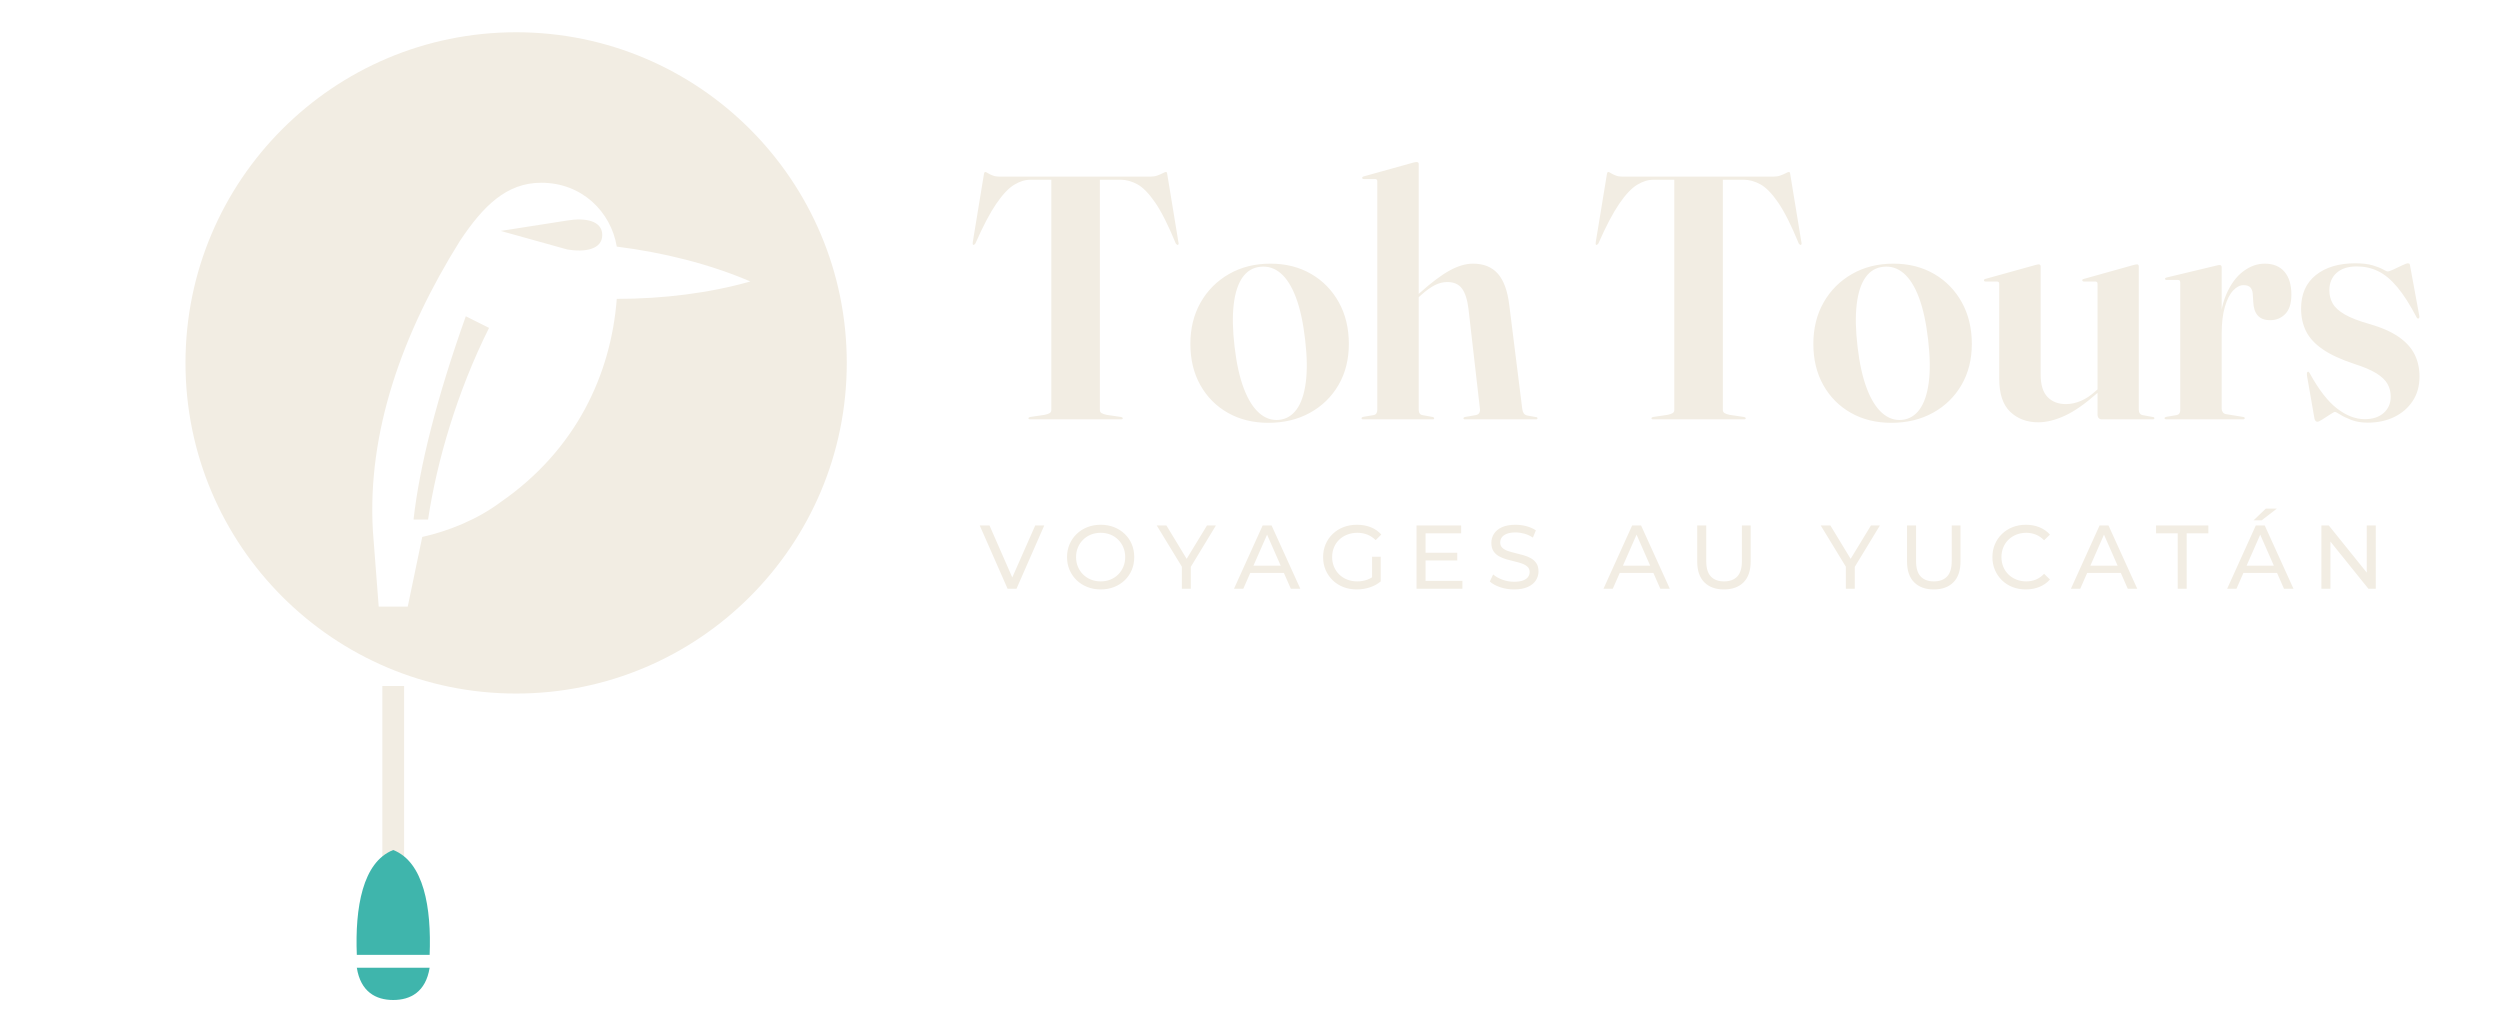
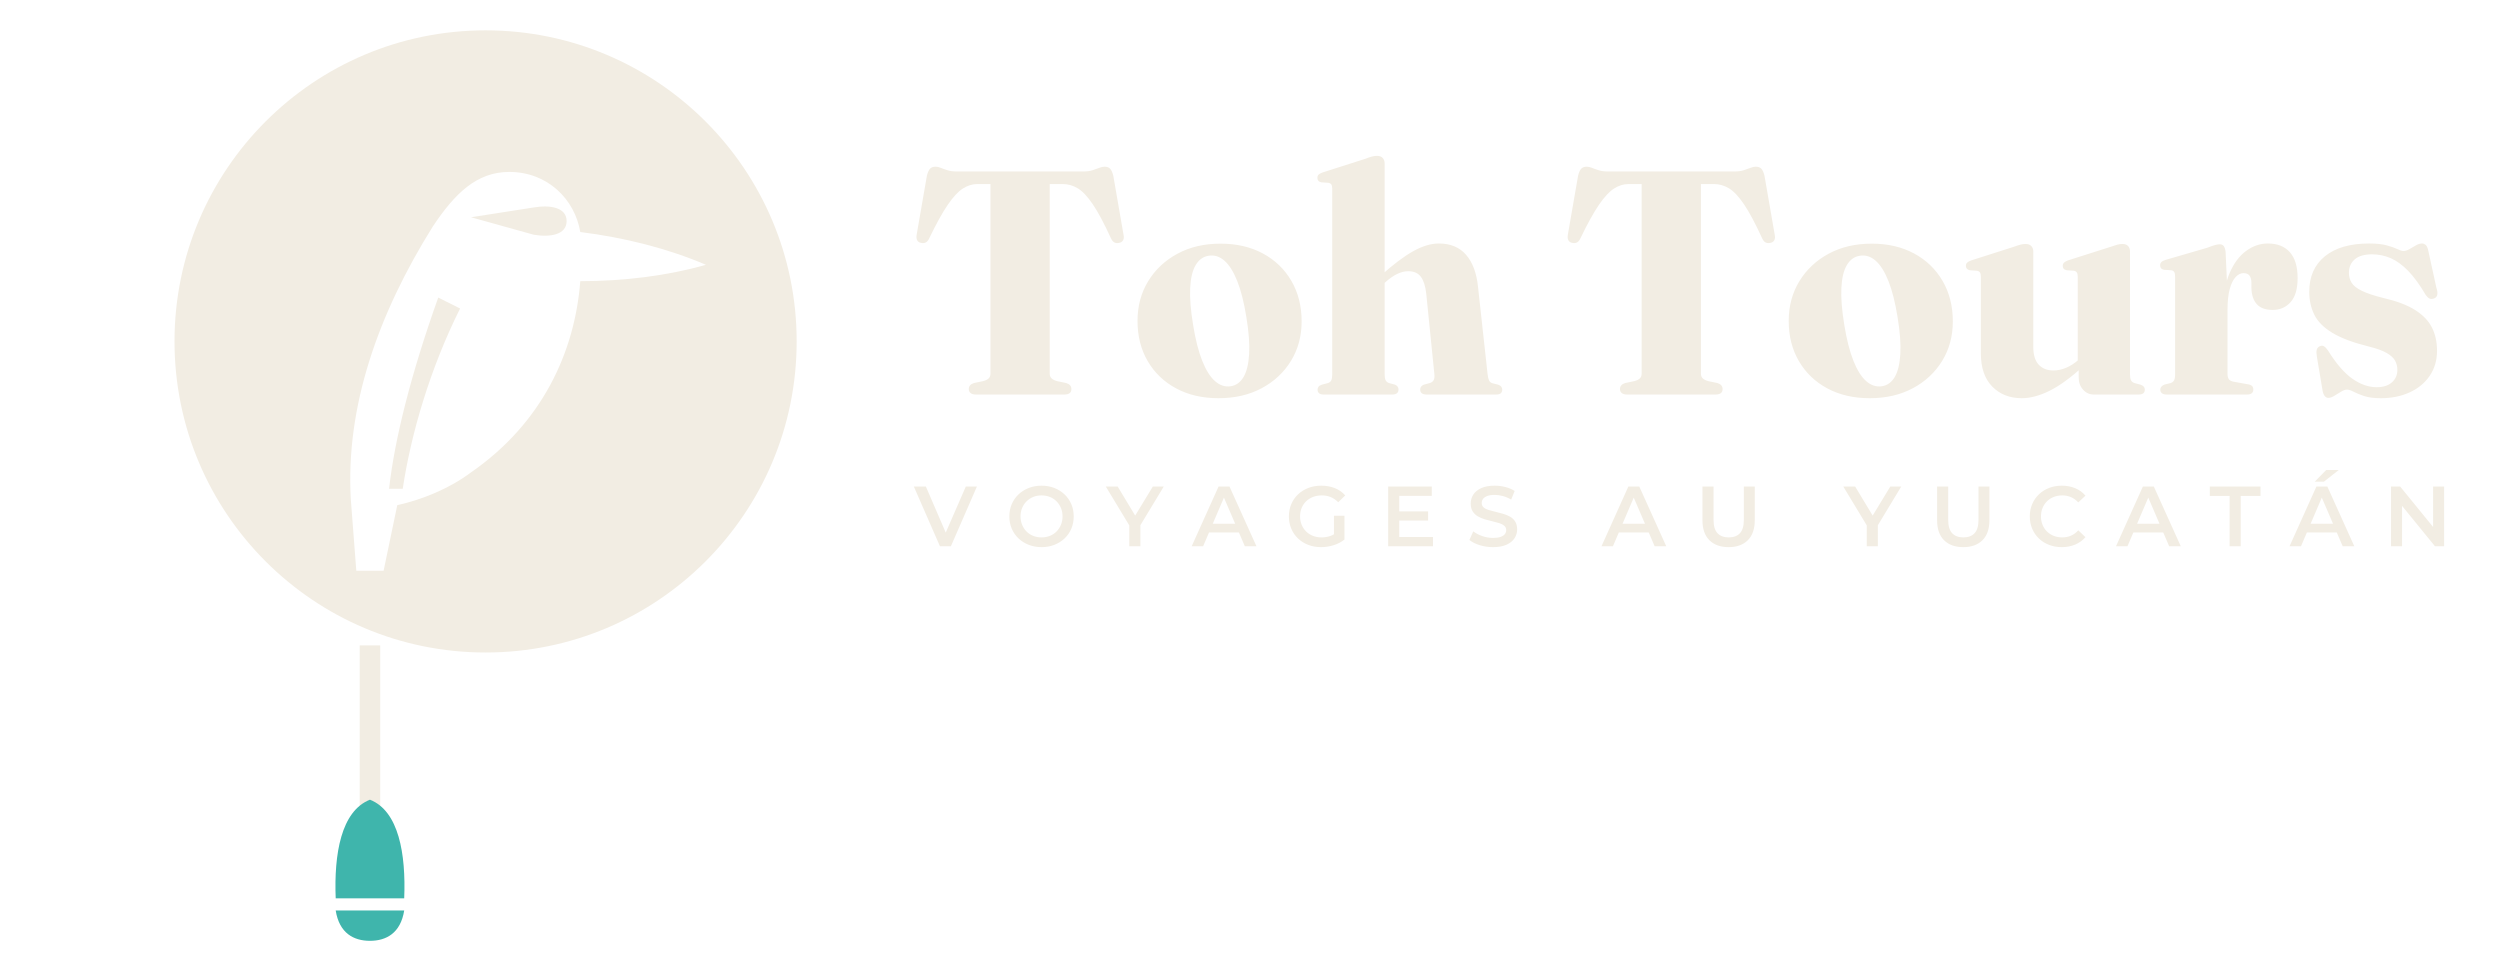
- <svg xmlns="http://www.w3.org/2000/svg" viewBox="0 0 620 256" width="620" height="256" role="img">
-   <g>
-     <path fill="#F2EDE3" fill-rule="evenodd" d="M128,8 A82,82 0 0,1 128,172 A82,82 0 0,1 128,8 Z M134.24 45.32 C144.32 45.32 151.52 52.52 152.96 61.16 C164.48 62.6 176 65.48 186.08 69.8 C176 72.68 164.48 74.12 152.96 74.12 C151.52 92.84 142.88 111.56 124.16 124.52 C118.4 128.84 111.2 131.72 104.72 133.16 L101.12 150.44 L93.92 150.44 L92.48 131.72 C91.04 107.24 99.68 82.76 114.08 59.72 C119.84 51.08 125.6 45.32 134.24 45.32 Z M149.36 58.28 C149.36 61.88 145.04 62.6 140.72 61.88 L124.16 57.27 L140.72 54.68 C145.04 53.96 149.36 54.68 149.36 58.28 Z M115.52 78.44 C108.32 98.6 104 115.88 102.56 128.84 L106.16 128.84 C108.32 114.44 113.36 97.16 121.28 81.32 Z M94.82,170.12 H100.22 V214.80 H94.82 Z" />
-     <path fill="#3FB5AC" d="M97.52,210.80 C105.12,213.80 107.02,225.10 106.55,236.80 H88.49 C88.02,225.10 89.92,213.80 97.52,210.80 Z M88.49,240.00 H106.55 C105.59,246.00 101.80,248.00 97.52,248.00 C93.24,248.00 89.44,246.00 88.49,240.00 Z" />
-   </g>
-   <path fill="#F2EDE3" d="M247.783 43.8H285.365Q286.268 43.8 287.042 43.521Q287.816 43.241 288.396 42.94Q288.977 42.639 289.149 42.639Q289.278 42.639 289.364 42.768Q289.45 42.897 289.536 43.542L292.245 60.054Q292.331 60.355 292.288 60.506Q292.245 60.656 292.116 60.742Q291.987 60.742 291.858 60.656Q291.729 60.57 291.6 60.398Q288.805 53.604 286.483 50.229Q284.161 46.853 282.076 45.714Q279.99 44.574 277.926 44.574H272.766V101.678Q272.766 102.194 273.196 102.452Q273.626 102.71 274.443 102.882L277.926 103.398Q278.442 103.484 278.442 103.742Q278.442 104.0 278.012 104.0H255.48Q255.265 104.0 255.157 103.914Q255.05 103.828 255.05 103.742Q255.05 103.484 255.566 103.398L259.049 102.882Q259.909 102.71 260.317 102.452Q260.726 102.194 260.726 101.678V44.574H255.566Q253.545 44.574 251.481 45.843Q249.417 47.111 247.073 50.53Q244.73 53.948 241.892 60.398Q241.763 60.57 241.634 60.656Q241.505 60.742 241.376 60.742Q241.247 60.656 241.226 60.506Q241.204 60.355 241.247 60.054L243.956 43.542Q244.042 42.897 244.149 42.768Q244.257 42.639 244.343 42.639Q244.515 42.639 244.988 42.94Q245.461 43.241 246.192 43.521Q246.923 43.8 247.783 43.8ZM315.078 65.386Q320.754 65.386 325.14 67.923Q329.526 70.46 332.02 74.954Q334.514 79.447 334.514 85.295Q334.514 91.057 331.956 95.465Q329.397 99.872 324.882 102.366Q320.367 104.86 314.562 104.86Q308.886 104.86 304.522 102.388Q300.157 99.915 297.685 95.507Q295.212 91.1 295.212 85.295Q295.212 79.49 297.749 75.018Q300.286 70.546 304.779 67.966Q309.273 65.386 315.078 65.386ZM317.185 104.129Q319.851 103.871 321.549 101.549Q323.248 99.227 323.828 94.884Q324.409 90.541 323.678 84.263Q322.947 77.899 321.399 73.793Q319.851 69.686 317.615 67.773Q315.379 65.859 312.584 66.16Q309.832 66.418 308.155 68.783Q306.478 71.148 305.962 75.491Q305.446 79.834 306.177 86.026Q306.908 92.261 308.478 96.368Q310.047 100.474 312.283 102.43Q314.519 104.387 317.185 104.129ZM351.843 40.661V101.635Q351.843 102.194 352.08 102.538Q352.316 102.882 352.875 102.968L355.24 103.398Q355.67 103.484 355.67 103.742Q355.67 104.0 355.326 104.0H337.997Q337.868 104.0 337.761 103.914Q337.653 103.828 337.653 103.742Q337.653 103.613 337.782 103.505Q337.911 103.398 338.212 103.355L340.534 102.968Q341.093 102.882 341.33 102.538Q341.566 102.194 341.566 101.678V44.961Q341.566 44.703 341.437 44.553Q341.308 44.402 341.007 44.402H338.212Q337.997 44.402 337.911 44.316Q337.825 44.23 337.825 44.101Q337.825 43.929 337.933 43.865Q338.04 43.8 338.169 43.757L350.51 40.317Q350.897 40.231 351.048 40.21Q351.198 40.188 351.37 40.188Q351.585 40.188 351.714 40.317Q351.843 40.446 351.843 40.661ZM350.983 74.459 350.553 74.029 352.101 72.653Q356.358 68.826 359.476 67.106Q362.593 65.386 365.302 65.386Q369.258 65.386 371.451 67.858Q373.644 70.331 374.289 75.577L377.514 101.377Q377.6 102.065 377.88 102.495Q378.159 102.925 378.804 103.054L380.911 103.441Q381.126 103.441 381.212 103.527Q381.298 103.613 381.298 103.742Q381.298 103.828 381.212 103.914Q381.126 104.0 380.954 104.0H363.324Q362.937 104.0 362.937 103.742Q362.937 103.484 363.41 103.398L365.861 102.968Q366.549 102.882 366.829 102.452Q367.108 102.022 367.022 101.377L364.184 76.609Q363.754 73.126 362.55 71.535Q361.346 69.944 358.938 69.944Q357.347 69.944 355.799 70.739Q354.251 71.535 352.488 73.126ZM402.282 43.8H439.864Q440.767 43.8 441.541 43.521Q442.315 43.241 442.895 42.94Q443.476 42.639 443.648 42.639Q443.777 42.639 443.863 42.768Q443.949 42.897 444.035 43.542L446.744 60.054Q446.83 60.355 446.787 60.506Q446.744 60.656 446.615 60.742Q446.486 60.742 446.357 60.656Q446.228 60.57 446.099 60.398Q443.304 53.604 440.982 50.229Q438.66 46.853 436.575 45.714Q434.489 44.574 432.425 44.574H427.265V101.678Q427.265 102.194 427.695 102.452Q428.125 102.71 428.942 102.882L432.425 103.398Q432.941 103.484 432.941 103.742Q432.941 104.0 432.511 104.0H409.979Q409.764 104.0 409.657 103.914Q409.549 103.828 409.549 103.742Q409.549 103.484 410.065 103.398L413.548 102.882Q414.408 102.71 414.817 102.452Q415.225 102.194 415.225 101.678V44.574H410.065Q408.044 44.574 405.98 45.843Q403.916 47.111 401.572 50.53Q399.229 53.948 396.391 60.398Q396.262 60.57 396.133 60.656Q396.004 60.742 395.875 60.742Q395.746 60.656 395.725 60.506Q395.703 60.355 395.746 60.054L398.455 43.542Q398.541 42.897 398.649 42.768Q398.756 42.639 398.842 42.639Q399.014 42.639 399.487 42.94Q399.96 43.241 400.691 43.521Q401.422 43.8 402.282 43.8ZM469.577 65.386Q475.253 65.386 479.639 67.923Q484.025 70.46 486.519 74.954Q489.013 79.447 489.013 85.295Q489.013 91.057 486.455 95.465Q483.896 99.872 479.381 102.366Q474.866 104.86 469.061 104.86Q463.385 104.86 459.021 102.388Q454.656 99.915 452.184 95.507Q449.711 91.1 449.711 85.295Q449.711 79.49 452.248 75.018Q454.785 70.546 459.279 67.966Q463.772 65.386 469.577 65.386ZM471.684 104.129Q474.35 103.871 476.048 101.549Q477.747 99.227 478.327 94.884Q478.908 90.541 478.177 84.263Q477.446 77.899 475.898 73.793Q474.35 69.686 472.114 67.773Q469.878 65.859 467.083 66.16Q464.331 66.418 462.654 68.783Q460.977 71.148 460.461 75.491Q459.945 79.834 460.676 86.026Q461.407 92.261 462.977 96.368Q464.546 100.474 466.782 102.43Q469.018 104.387 471.684 104.129ZM520.188 102.753V97.12V96.862V70.374Q520.188 70.116 520.059 69.965Q519.93 69.815 519.586 69.815H516.791Q516.619 69.815 516.512 69.729Q516.404 69.643 516.404 69.514Q516.404 69.342 516.512 69.278Q516.619 69.213 516.791 69.17L529.089 65.73Q529.476 65.644 529.648 65.601Q529.82 65.558 529.992 65.558Q530.207 65.558 530.315 65.709Q530.422 65.859 530.422 66.074V101.635Q530.422 102.194 530.68 102.538Q530.938 102.882 531.454 102.968L533.819 103.398Q534.077 103.398 534.185 103.505Q534.292 103.613 534.292 103.742Q534.292 103.828 534.185 103.914Q534.077 104.0 533.905 104.0H521.306Q520.747 104.0 520.468 103.678Q520.188 103.355 520.188 102.753ZM495.807 93.938V70.374Q495.807 70.116 495.678 69.965Q495.549 69.815 495.205 69.815H492.41Q492.195 69.815 492.109 69.729Q492.023 69.643 492.023 69.514Q492.023 69.342 492.131 69.278Q492.238 69.213 492.367 69.17L504.751 65.73Q505.138 65.644 505.289 65.601Q505.439 65.558 505.611 65.558Q505.826 65.558 505.955 65.709Q506.084 65.859 506.084 66.074V92.906Q506.084 96.69 507.783 98.453Q509.481 100.216 512.362 100.216Q514.168 100.216 516.017 99.442Q517.866 98.668 519.715 96.991L521.22 95.658L521.65 96.088L520.102 97.507Q515.63 101.463 512.083 103.097Q508.535 104.731 505.482 104.731Q501.268 104.731 498.538 102.13Q495.807 99.528 495.807 93.938ZM550.46 82.543Q550.46 76.867 552.094 73.061Q553.728 69.256 556.287 67.321Q558.845 65.386 561.64 65.386Q564.822 65.386 566.542 67.386Q568.262 69.385 568.262 73.083Q568.262 76.308 566.757 77.856Q565.252 79.404 563.016 79.404Q560.952 79.404 559.92 78.243Q558.888 77.082 558.802 74.803L558.716 73.427Q558.716 72.094 558.2 71.406Q557.684 70.718 556.394 70.718Q555.061 70.718 553.814 72.051Q552.567 73.384 551.772 76.072Q550.976 78.759 550.976 82.801ZM550.976 66.289V80.565V101.377Q550.976 101.85 551.256 102.237Q551.535 102.624 552.051 102.71L556.308 103.398Q556.566 103.441 556.63 103.527Q556.695 103.613 556.695 103.742Q556.695 103.828 556.588 103.914Q556.48 104.0 556.308 104.0H537.216Q537.044 104.0 536.915 103.892Q536.786 103.785 536.786 103.699Q536.786 103.613 536.937 103.505Q537.087 103.398 537.345 103.355L539.667 102.968Q540.226 102.882 540.463 102.559Q540.699 102.237 540.699 101.807V70.116Q540.699 69.815 540.591 69.621Q540.484 69.428 540.14 69.428H537.216Q537.13 69.428 537.023 69.342Q536.915 69.256 536.915 69.17Q536.915 69.041 537.023 68.955Q537.13 68.869 537.302 68.826L549.686 65.859Q549.987 65.773 550.159 65.751Q550.331 65.73 550.503 65.73Q550.761 65.73 550.869 65.902Q550.976 66.074 550.976 66.289ZM586.451 103.957Q589.418 103.957 591.159 102.409Q592.901 100.861 592.901 98.367Q592.901 96.604 592.084 95.185Q591.267 93.766 589.311 92.562Q587.354 91.358 583.957 90.283Q578.883 88.606 576.002 86.606Q573.121 84.607 571.896 82.135Q570.67 79.662 570.67 76.523Q570.67 71.148 574.325 68.224Q577.98 65.3 584.086 65.3Q586.709 65.3 588.386 65.794Q590.063 66.289 590.966 66.805Q591.869 67.321 592.127 67.321Q592.557 67.321 593.632 66.805Q594.707 66.289 595.761 65.794Q596.814 65.3 597.158 65.3Q597.33 65.3 597.481 65.365Q597.631 65.429 597.674 65.773L599.953 78.157Q600.039 78.501 599.996 78.695Q599.953 78.888 599.824 78.974Q599.695 79.017 599.566 78.974Q599.437 78.931 599.351 78.759Q596.857 73.986 594.535 71.213Q592.213 68.439 589.784 67.257Q587.354 66.074 584.473 66.074Q581.248 66.074 579.464 67.687Q577.679 69.299 577.679 72.008Q577.679 73.814 578.517 75.276Q579.356 76.738 581.506 77.985Q583.656 79.232 587.612 80.35Q592.127 81.64 594.879 83.553Q597.631 85.467 598.835 87.918Q600.039 90.369 600.039 93.379Q600.039 96.905 598.341 99.464Q596.642 102.022 593.761 103.419Q590.88 104.817 587.225 104.817Q584.86 104.817 583.14 104.15Q581.42 103.484 580.367 102.817Q579.313 102.151 579.055 102.151Q578.84 102.151 577.916 102.753Q576.991 103.355 576.024 103.978Q575.056 104.602 574.712 104.602Q574.497 104.602 574.282 104.409Q574.067 104.215 573.981 103.785L572.132 93.164Q572.089 92.691 572.132 92.498Q572.175 92.304 572.304 92.218Q572.433 92.132 572.519 92.197Q572.605 92.261 572.734 92.433Q576.174 98.711 579.614 101.334Q583.054 103.957 586.451 103.957Z" />
-   <path fill="#F2EDE3" d="M249.877 146.0 242.978 130.32H245.397L251.736 144.79H250.347L256.731 130.32H258.971L252.094 146.0ZM272.979 146.179Q271.187 146.179 269.653 145.574Q268.118 144.97 266.998 143.883Q265.878 142.797 265.251 141.341Q264.624 139.885 264.624 138.16Q264.624 136.435 265.251 134.979Q265.878 133.523 266.998 132.437Q268.118 131.35 269.642 130.746Q271.165 130.141 272.979 130.141Q274.771 130.141 276.283 130.734Q277.795 131.328 278.926 132.414Q280.058 133.501 280.674 134.957Q281.29 136.413 281.29 138.16Q281.29 139.907 280.674 141.363Q280.058 142.819 278.926 143.906Q277.795 144.992 276.283 145.586Q274.771 146.179 272.979 146.179ZM272.979 144.186Q274.278 144.186 275.387 143.738Q276.496 143.29 277.314 142.472Q278.131 141.654 278.59 140.557Q279.05 139.459 279.05 138.16Q279.05 136.861 278.59 135.763Q278.131 134.666 277.314 133.848Q276.496 133.03 275.387 132.582Q274.278 132.134 272.979 132.134Q271.658 132.134 270.549 132.582Q269.44 133.03 268.611 133.848Q267.782 134.666 267.323 135.763Q266.864 136.861 266.864 138.16Q266.864 139.459 267.323 140.557Q267.782 141.654 268.611 142.472Q269.44 143.29 270.549 143.738Q271.658 144.186 272.979 144.186ZM293.102 146.0V139.997L293.618 141.386L286.875 130.32H289.272L294.939 139.661H293.64L299.33 130.32H301.547L294.827 141.386L295.32 139.997V146.0ZM306.035 146.0 313.136 130.32H315.354L322.477 146.0H320.125L313.786 131.574H314.682L308.342 146.0ZM309.059 142.08 309.664 140.288H318.49L319.139 142.08ZM336.485 146.179Q334.67 146.179 333.147 145.586Q331.624 144.992 330.504 143.906Q329.384 142.819 328.757 141.363Q328.13 139.907 328.13 138.16Q328.13 136.413 328.757 134.957Q329.384 133.501 330.515 132.414Q331.646 131.328 333.17 130.734Q334.693 130.141 336.53 130.141Q338.389 130.141 339.934 130.746Q341.48 131.35 342.555 132.56L341.166 133.949Q340.203 133.008 339.072 132.571Q337.941 132.134 336.619 132.134Q335.275 132.134 334.122 132.582Q332.968 133.03 332.128 133.837Q331.288 134.643 330.829 135.752Q330.37 136.861 330.37 138.16Q330.37 139.437 330.829 140.546Q331.288 141.654 332.128 142.472Q332.968 143.29 334.11 143.738Q335.253 144.186 336.597 144.186Q337.851 144.186 339.005 143.794Q340.158 143.402 341.144 142.483L342.421 144.186Q341.256 145.171 339.699 145.675Q338.142 146.179 336.485 146.179ZM342.421 144.186 340.27 143.894V138.07H342.421ZM351.299 146.0V130.32H362.365V132.269H353.539V144.051H362.678V146.0ZM353.338 138.989V137.085H361.402V138.989ZM375.477 146.179Q373.685 146.179 372.05 145.63Q370.414 145.082 369.474 144.208L370.302 142.461Q371.198 143.245 372.587 143.76Q373.976 144.275 375.477 144.275Q376.843 144.275 377.694 143.962Q378.546 143.648 378.949 143.099Q379.352 142.55 379.352 141.856Q379.352 141.05 378.826 140.557Q378.299 140.064 377.459 139.762Q376.619 139.459 375.611 139.235Q374.603 139.011 373.584 138.709Q372.565 138.406 371.725 137.936Q370.885 137.466 370.37 136.67Q369.854 135.875 369.854 134.621Q369.854 133.411 370.493 132.392Q371.131 131.373 372.464 130.757Q373.797 130.141 375.858 130.141Q377.224 130.141 378.568 130.499Q379.912 130.858 380.898 131.53L380.158 133.322Q379.15 132.65 378.03 132.347Q376.91 132.045 375.858 132.045Q374.536 132.045 373.685 132.381Q372.834 132.717 372.442 133.277Q372.05 133.837 372.05 134.531Q372.05 135.36 372.576 135.853Q373.102 136.346 373.942 136.637Q374.782 136.928 375.79 137.163Q376.798 137.398 377.818 137.69Q378.837 137.981 379.677 138.451Q380.517 138.922 381.032 139.706Q381.547 140.49 381.547 141.722Q381.547 142.909 380.898 143.928Q380.248 144.947 378.893 145.563Q377.538 146.179 375.477 146.179ZM397.669 146.0 404.77 130.32H406.987L414.11 146.0H411.758L405.419 131.574H406.315L399.976 146.0ZM400.693 142.08 401.298 140.288H410.123L410.773 142.08ZM427.536 146.179Q424.445 146.179 422.675 144.41Q420.906 142.64 420.906 139.235V130.32H423.146V139.146Q423.146 141.766 424.299 142.976Q425.453 144.186 427.558 144.186Q429.686 144.186 430.84 142.976Q431.994 141.766 431.994 139.146V130.32H434.166V139.235Q434.166 142.64 432.408 144.41Q430.65 146.179 427.536 146.179ZM457.77 146.0V139.997L458.285 141.386L451.542 130.32H453.939L459.606 139.661H458.307L463.997 130.32H466.214L459.494 141.386L459.987 139.997V146.0ZM479.573 146.179Q476.482 146.179 474.712 144.41Q472.942 142.64 472.942 139.235V130.32H475.182V139.146Q475.182 141.766 476.336 142.976Q477.49 144.186 479.595 144.186Q481.723 144.186 482.877 142.976Q484.03 141.766 484.03 139.146V130.32H486.203V139.235Q486.203 142.64 484.445 144.41Q482.686 146.179 479.573 146.179ZM502.406 146.179Q500.614 146.179 499.102 145.586Q497.59 144.992 496.482 143.906Q495.373 142.819 494.746 141.363Q494.118 139.907 494.118 138.16Q494.118 136.413 494.746 134.957Q495.373 133.501 496.493 132.414Q497.613 131.328 499.125 130.734Q500.637 130.141 502.429 130.141Q504.243 130.141 505.778 130.757Q507.312 131.373 508.387 132.582L506.931 133.994Q506.035 133.053 504.915 132.594Q503.795 132.134 502.518 132.134Q501.197 132.134 500.066 132.582Q498.934 133.03 498.106 133.837Q497.277 134.643 496.818 135.752Q496.358 136.861 496.358 138.16Q496.358 139.459 496.818 140.568Q497.277 141.677 498.106 142.483Q498.934 143.29 500.066 143.738Q501.197 144.186 502.518 144.186Q503.795 144.186 504.915 143.726Q506.035 143.267 506.931 142.304L508.387 143.715Q507.312 144.925 505.778 145.552Q504.243 146.179 502.406 146.179ZM513.592 146.0 520.693 130.32H522.91L530.034 146.0H527.682L521.342 131.574H522.238L515.899 146.0ZM516.616 142.08 517.221 140.288H526.046L526.696 142.08ZM540.077 146.0V132.269H534.701V130.32H547.67V132.269H542.294V146.0ZM552.338 146.0 559.438 130.32H561.656L568.779 146.0H566.427L560.088 131.574H560.984L554.645 146.0ZM555.362 142.08 555.966 140.288H564.792L565.442 142.08ZM558.878 129.043 561.925 126.131H564.658L560.894 129.043ZM575.709 146.0V130.32H577.546L587.917 143.2H586.954V130.32H589.194V146.0H587.357L576.986 133.12H577.949V146.0Z" />
+ <svg xmlns="http://www.w3.org/2000/svg" viewBox="0 0 659 256" width="659" height="256" role="img">
+   <path fill="#F2EDE3" fill-rule="evenodd" d="M128,8 A82,82 0 0,1 128,172 A82,82 0 0,1 128,8 Z M134.24 45.32 C144.32 45.32 151.52 52.52 152.96 61.16 C164.48 62.6 176 65.48 186.08 69.8 C176 72.68 164.48 74.12 152.96 74.12 C151.52 92.84 142.88 111.56 124.16 124.52 C118.4 128.84 111.2 131.72 104.72 133.16 L101.12 150.44 L93.92 150.44 L92.48 131.72 C91.04 107.24 99.68 82.76 114.08 59.72 C119.84 51.08 125.6 45.32 134.24 45.32 Z M149.36 58.28 C149.36 61.88 145.04 62.6 140.72 61.88 L124.16 57.27 L140.72 54.68 C145.04 53.96 149.36 54.68 149.36 58.28 Z M115.52 78.44 C108.32 98.6 104 115.88 102.56 128.84 L106.16 128.84 C108.32 114.44 113.36 97.16 121.28 81.32 Z M94.82,170.12 H100.22 V214.80 H94.82 Z" />
+   <path fill="#3FB5AC" d="M97.52,210.80 C105.12,213.80 107.02,225.10 106.55,236.80 H88.49 C88.02,225.10 89.92,213.80 97.52,210.80 Z M88.49,240.00 H106.55 C105.59,246.00 101.80,248.00 97.52,248.00 C93.24,248.00 89.44,246.00 88.49,240.00 Z" />
+   <path fill="#F2EDE3" d="M252.18 45.2H285.57Q286.956 45.2 287.964 44.885Q288.972 44.57 289.749 44.255Q290.526 43.94 291.156 43.94Q292.122 43.94 292.626 44.465Q293.13 44.99 293.466 46.334L296.154 61.832Q296.364 62.756 296.049 63.323Q295.734 63.89 295.02 64.016Q294.348 64.184 293.802 63.932Q293.256 63.68 292.878 62.882Q290.148 56.918 288.048 53.831Q285.948 50.744 284.079 49.631Q282.21 48.518 280.194 48.518H276.708V98.498Q276.708 99.296 277.212 99.758Q277.716 100.22 278.682 100.472L281.076 100.976Q282.42 101.396 282.42 102.572Q282.42 104.0 280.53 104.0H257.262Q256.296 104.0 255.834 103.601Q255.372 103.202 255.372 102.572Q255.372 101.396 256.716 100.976L259.11 100.472Q260.118 100.22 260.601 99.758Q261.084 99.296 261.084 98.498V48.518H257.598Q255.666 48.518 253.818 49.694Q251.97 50.87 249.849 53.957Q247.728 57.044 244.914 62.882Q244.536 63.68 243.99 63.932Q243.444 64.184 242.772 64.016Q242.058 63.89 241.764 63.323Q241.47 62.756 241.638 61.832L244.326 46.334Q244.662 44.99 245.166 44.465Q245.67 43.94 246.636 43.94Q247.266 43.94 248.022 44.255Q248.778 44.57 249.786 44.885Q250.794 45.2 252.18 45.2ZM321.732 64.226Q328.074 64.226 332.883 66.809Q337.692 69.392 340.401 74.033Q343.11 78.674 343.11 84.722Q343.11 90.56 340.296 95.138Q337.482 99.716 332.568 102.341Q327.654 104.966 321.186 104.966Q314.844 104.966 310.035 102.383Q305.226 99.8 302.538 95.201Q299.85 90.602 299.85 84.596Q299.85 78.716 302.664 74.117Q305.478 69.518 310.392 66.872Q315.306 64.226 321.732 64.226ZM324.42 101.816Q326.562 101.48 327.801 99.38Q329.04 97.28 329.271 93.332Q329.502 89.384 328.536 83.546Q327.612 77.792 326.142 74.096Q324.672 70.4 322.761 68.72Q320.85 67.04 318.582 67.418Q316.44 67.754 315.18 69.875Q313.92 71.996 313.731 75.923Q313.542 79.85 314.508 85.688Q315.432 91.4 316.902 95.096Q318.372 98.792 320.283 100.472Q322.194 102.152 324.42 101.816ZM364.992 43.1V98.666Q364.992 99.758 365.265 100.262Q365.538 100.766 366.168 100.976L367.722 101.396Q368.646 101.816 368.646 102.656Q368.646 104.0 366.966 104.0H348.948Q348.108 104.0 347.709 103.664Q347.31 103.328 347.31 102.698Q347.31 102.278 347.562 101.942Q347.814 101.606 348.444 101.396L350.04 100.976Q350.67 100.766 350.922 100.262Q351.174 99.758 351.174 98.666V49.736Q351.174 48.938 350.922 48.602Q350.67 48.266 350.124 48.182L348.276 48.056Q347.73 47.93 347.499 47.636Q347.268 47.342 347.268 46.88Q347.268 46.334 347.562 46.04Q347.856 45.746 348.654 45.452L359.7 41.924Q360.918 41.462 361.611 41.273Q362.304 41.084 362.976 41.084Q363.984 41.084 364.488 41.651Q364.992 42.218 364.992 43.1ZM363.774 75.608 362.346 74.138 363.858 72.752Q368.856 68.258 372.51 66.221Q376.164 64.184 379.272 64.184Q383.892 64.184 386.475 67.187Q389.058 70.19 389.604 75.608L392.124 98.582Q392.25 99.716 392.502 100.262Q392.754 100.808 393.384 101.018L394.896 101.396Q395.484 101.606 395.736 101.942Q395.988 102.278 395.988 102.698Q395.988 103.328 395.61 103.664Q395.232 104.0 394.35 104.0H376.08Q374.358 104.0 374.358 102.656Q374.358 101.816 375.324 101.396L376.878 100.976Q377.592 100.766 377.907 100.22Q378.222 99.674 378.096 98.582L375.954 77.372Q375.618 74.39 374.526 72.941Q373.434 71.492 371.208 71.492Q369.78 71.492 368.31 72.206Q366.84 72.92 365.328 74.264ZM423.834 45.2H457.224Q458.61 45.2 459.618 44.885Q460.626 44.57 461.403 44.255Q462.18 43.94 462.81 43.94Q463.776 43.94 464.28 44.465Q464.784 44.99 465.12 46.334L467.808 61.832Q468.018 62.756 467.703 63.323Q467.388 63.89 466.674 64.016Q466.002 64.184 465.456 63.932Q464.91 63.68 464.532 62.882Q461.802 56.918 459.702 53.831Q457.602 50.744 455.733 49.631Q453.864 48.518 451.848 48.518H448.362V98.498Q448.362 99.296 448.866 99.758Q449.37 100.22 450.336 100.472L452.73 100.976Q454.074 101.396 454.074 102.572Q454.074 104.0 452.184 104.0H428.916Q427.95 104.0 427.488 103.601Q427.026 103.202 427.026 102.572Q427.026 101.396 428.37 100.976L430.764 100.472Q431.772 100.22 432.255 99.758Q432.738 99.296 432.738 98.498V48.518H429.252Q427.32 48.518 425.472 49.694Q423.624 50.87 421.503 53.957Q419.382 57.044 416.568 62.882Q416.19 63.68 415.644 63.932Q415.098 64.184 414.426 64.016Q413.712 63.89 413.418 63.323Q413.124 62.756 413.292 61.832L415.98 46.334Q416.316 44.99 416.82 44.465Q417.324 43.94 418.29 43.94Q418.92 43.94 419.676 44.255Q420.432 44.57 421.44 44.885Q422.448 45.2 423.834 45.2ZM493.386 64.226Q499.728 64.226 504.537 66.809Q509.346 69.392 512.055 74.033Q514.764 78.674 514.764 84.722Q514.764 90.56 511.95 95.138Q509.136 99.716 504.222 102.341Q499.308 104.966 492.84 104.966Q486.498 104.966 481.689 102.383Q476.88 99.8 474.192 95.201Q471.504 90.602 471.504 84.596Q471.504 78.716 474.318 74.117Q477.132 69.518 482.046 66.872Q486.96 64.226 493.386 64.226ZM496.074 101.816Q498.216 101.48 499.455 99.38Q500.694 97.28 500.925 93.332Q501.156 89.384 500.19 83.546Q499.266 77.792 497.796 74.096Q496.326 70.4 494.415 68.72Q492.504 67.04 490.236 67.418Q488.094 67.754 486.834 69.875Q485.574 71.996 485.385 75.923Q485.196 79.85 486.162 85.688Q487.086 91.4 488.556 95.096Q490.026 98.792 491.937 100.472Q493.848 102.152 496.074 101.816ZM547.944 99.548V96.146L547.692 95.978V72.962Q547.692 72.164 547.44 71.807Q547.188 71.45 546.642 71.366L544.794 71.24Q544.206 71.114 543.975 70.82Q543.744 70.526 543.744 70.106Q543.744 69.56 544.059 69.245Q544.374 68.93 545.13 68.636L556.218 65.108Q557.394 64.688 558.108 64.499Q558.822 64.31 559.494 64.31Q560.46 64.31 560.964 64.856Q561.468 65.402 561.468 66.284V98.666Q561.468 99.758 561.741 100.262Q562.014 100.766 562.644 100.976L564.24 101.396Q564.828 101.606 565.101 101.921Q565.374 102.236 565.374 102.698Q565.374 103.328 564.975 103.664Q564.576 104.0 563.694 104.0H551.934Q550.254 104.0 549.099 102.719Q547.944 101.438 547.944 99.548ZM522.156 93.164V72.962Q522.156 72.164 521.904 71.807Q521.652 71.45 521.106 71.366L519.258 71.24Q518.712 71.114 518.46 70.82Q518.208 70.526 518.208 70.106Q518.208 69.56 518.523 69.245Q518.838 68.93 519.636 68.636L530.682 65.108Q531.942 64.646 532.635 64.478Q533.328 64.31 533.916 64.31Q534.924 64.31 535.449 64.856Q535.974 65.402 535.974 66.284V91.442Q535.974 94.592 537.402 96.125Q538.83 97.658 541.308 97.658Q542.904 97.658 544.584 96.965Q546.264 96.272 547.86 94.886L549.414 93.542L550.842 95.054L549.33 96.398Q544.206 101.06 540.258 103.013Q536.31 104.966 532.95 104.966Q528.162 104.966 525.159 101.9Q522.156 98.834 522.156 93.164ZM586.038 81.74Q586.038 75.902 587.718 71.996Q589.398 68.09 592.086 66.137Q594.774 64.184 597.798 64.184Q601.578 64.184 603.615 66.494Q605.652 68.804 605.652 73.298Q605.652 77.582 603.804 79.64Q601.956 81.698 599.1 81.698Q596.286 81.698 594.921 80.207Q593.556 78.716 593.472 75.944V74.39Q593.43 73.256 592.947 72.626Q592.464 71.996 591.372 71.996Q590.28 71.996 589.314 73.025Q588.348 74.054 587.76 76.175Q587.172 78.296 587.172 81.656ZM586.668 66.41 587.172 77.54V98.498Q587.172 99.464 587.529 99.968Q587.886 100.472 588.894 100.64L592.632 101.312Q593.346 101.438 593.661 101.774Q593.976 102.11 593.976 102.698Q593.976 103.328 593.556 103.664Q593.136 104.0 592.296 104.0H571.17Q570.288 104.0 569.868 103.643Q569.448 103.286 569.448 102.698Q569.448 102.278 569.742 101.921Q570.036 101.564 570.624 101.354L572.178 100.976Q572.808 100.766 573.081 100.262Q573.354 99.758 573.354 98.75V72.878Q573.354 72.08 573.123 71.702Q572.892 71.324 572.346 71.24L570.414 71.114Q569.868 70.988 569.637 70.694Q569.406 70.4 569.406 69.938Q569.406 69.434 569.721 69.098Q570.036 68.762 570.834 68.51L581.796 65.318Q583.308 64.73 584.001 64.562Q584.694 64.394 585.156 64.394Q585.828 64.394 586.185 64.877Q586.542 65.36 586.668 66.41ZM626.484 102.068Q629.088 102.068 630.516 100.787Q631.944 99.506 631.944 97.532Q631.944 96.188 631.356 95.096Q630.768 94.004 629.151 93.059Q627.534 92.114 624.468 91.358Q618.21 89.804 614.787 87.725Q611.364 85.646 610.041 82.937Q608.718 80.228 608.718 76.91Q608.718 70.904 612.855 67.544Q616.992 64.184 624.51 64.184Q627.324 64.184 629.109 64.667Q630.894 65.15 631.923 65.654Q632.952 66.158 633.54 66.158Q634.296 66.158 635.157 65.654Q636.018 65.15 636.858 64.667Q637.698 64.184 638.454 64.184Q638.916 64.184 639.336 64.499Q639.756 64.814 640.008 65.696L642.234 75.86Q642.612 76.994 642.465 77.708Q642.318 78.422 641.604 78.674Q640.932 78.926 640.428 78.695Q639.924 78.464 639.42 77.75Q637.11 73.802 634.842 71.45Q632.574 69.098 630.222 68.069Q627.87 67.04 625.266 67.04Q622.242 67.04 620.709 68.363Q619.176 69.686 619.176 71.912Q619.176 73.382 619.89 74.537Q620.604 75.692 622.578 76.658Q624.552 77.624 628.248 78.548Q633.54 79.766 636.627 81.719Q639.714 83.672 641.058 86.339Q642.402 89.006 642.402 92.45Q642.402 96.23 640.47 99.065Q638.538 101.9 635.178 103.433Q631.818 104.966 627.576 104.966Q624.888 104.966 623.187 104.399Q621.486 103.832 620.415 103.265Q619.344 102.698 618.672 102.698Q618 102.698 617.118 103.244Q616.236 103.79 615.333 104.336Q614.43 104.882 613.758 104.882Q613.254 104.882 612.855 104.462Q612.456 104.042 612.246 103.076L610.734 94.046Q610.524 92.786 610.692 92.177Q610.86 91.568 611.49 91.274Q612.12 90.98 612.624 91.295Q613.128 91.61 613.674 92.408Q616.908 97.616 620.1 99.842Q623.292 102.068 626.484 102.068Z" />
+   <path fill="#F2EDE3" d="M247.773 144.0 240.887 128.25H244.06L250.202 142.493H248.38L254.59 128.25H257.515L250.653 144.0ZM274.57 144.225Q272.725 144.225 271.173 143.618Q269.62 143.01 268.473 141.919Q267.325 140.827 266.695 139.354Q266.065 137.88 266.065 136.125Q266.065 134.37 266.695 132.896Q267.325 131.423 268.473 130.331Q269.62 129.24 271.173 128.632Q272.725 128.025 274.548 128.025Q276.393 128.025 277.934 128.632Q279.475 129.24 280.623 130.331Q281.77 131.423 282.4 132.896Q283.03 134.37 283.03 136.125Q283.03 137.88 282.4 139.365Q281.77 140.85 280.623 141.93Q279.475 143.01 277.934 143.618Q276.393 144.225 274.57 144.225ZM274.548 141.66Q275.74 141.66 276.753 141.255Q277.765 140.85 278.508 140.096Q279.25 139.343 279.666 138.341Q280.083 137.34 280.083 136.125Q280.083 134.91 279.666 133.909Q279.25 132.907 278.508 132.154Q277.765 131.4 276.753 130.995Q275.74 130.59 274.548 130.59Q273.355 130.59 272.354 130.995Q271.353 131.4 270.599 132.154Q269.845 132.907 269.429 133.909Q269.013 134.91 269.013 136.125Q269.013 137.317 269.429 138.33Q269.845 139.343 270.588 140.096Q271.33 140.85 272.343 141.255Q273.355 141.66 274.548 141.66ZM297.678 144.0V137.768L298.33 139.567L291.49 128.25H294.618L300.108 137.363H298.353L303.888 128.25H306.768L299.928 139.567L300.603 137.768V144.0ZM314.125 144.0 321.213 128.25H324.093L331.203 144.0H328.143L322.045 129.803H323.215L317.14 144.0ZM317.388 140.355 318.175 138.06H326.68L327.468 140.355ZM348.235 144.225Q346.39 144.225 344.849 143.629Q343.308 143.032 342.16 141.941Q341.013 140.85 340.383 139.365Q339.753 137.88 339.753 136.125Q339.753 134.37 340.383 132.885Q341.013 131.4 342.172 130.309Q343.33 129.218 344.883 128.621Q346.435 128.025 348.28 128.025Q350.283 128.025 351.892 128.678Q353.5 129.33 354.603 130.59L352.758 132.39Q351.835 131.468 350.767 131.029Q349.698 130.59 348.415 130.59Q347.178 130.59 346.12 130.995Q345.063 131.4 344.298 132.142Q343.533 132.885 343.117 133.897Q342.7 134.91 342.7 136.125Q342.7 137.317 343.117 138.33Q343.533 139.343 344.298 140.096Q345.063 140.85 346.098 141.255Q347.133 141.66 348.393 141.66Q349.563 141.66 350.654 141.289Q351.745 140.917 352.735 140.04L354.4 142.222Q353.163 143.213 351.532 143.719Q349.9 144.225 348.235 144.225ZM354.4 142.222 351.633 141.84V135.945H354.4ZM365.92 144.0V128.25H377.418V130.702H368.845V141.548H377.733V144.0ZM368.62 137.205V134.798H376.45V137.205ZM393.551 144.225Q391.706 144.225 390.018 143.696Q388.331 143.167 387.341 142.335L388.353 140.062Q389.298 140.805 390.693 141.3Q392.088 141.795 393.551 141.795Q394.788 141.795 395.553 141.525Q396.318 141.255 396.678 140.794Q397.038 140.333 397.038 139.748Q397.038 139.028 396.521 138.589Q396.003 138.15 395.182 137.891Q394.361 137.632 393.359 137.407Q392.358 137.183 391.357 136.879Q390.356 136.575 389.534 136.091Q388.713 135.607 388.196 134.798Q387.678 133.988 387.678 132.727Q387.678 131.445 388.364 130.376Q389.051 129.308 390.457 128.666Q391.863 128.025 394.023 128.025Q395.441 128.025 396.836 128.385Q398.231 128.745 399.266 129.42L398.343 131.692Q397.286 131.062 396.161 130.759Q395.036 130.455 394.001 130.455Q392.786 130.455 392.032 130.748Q391.278 131.04 390.929 131.512Q390.581 131.985 390.581 132.593Q390.581 133.312 391.087 133.751Q391.593 134.19 392.414 134.438Q393.236 134.685 394.248 134.921Q395.261 135.157 396.262 135.45Q397.263 135.743 398.084 136.215Q398.906 136.688 399.412 137.498Q399.918 138.308 399.918 139.545Q399.918 140.805 399.232 141.874Q398.546 142.942 397.128 143.584Q395.711 144.225 393.551 144.225ZM422.148 144.0 429.236 128.25H432.116L439.226 144.0H436.166L430.068 129.803H431.238L425.163 144.0ZM425.411 140.355 426.198 138.06H434.703L435.491 140.355ZM455.673 144.225Q452.433 144.225 450.6 142.403Q448.766 140.58 448.766 137.137V128.25H451.691V137.025Q451.691 139.455 452.737 140.558Q453.783 141.66 455.696 141.66Q457.608 141.66 458.643 140.558Q459.678 139.455 459.678 137.025V128.25H462.558V137.137Q462.558 140.58 460.725 142.403Q458.891 144.225 455.673 144.225ZM492.078 144.0V137.768L492.731 139.567L485.891 128.25H489.018L494.508 137.363H492.753L498.288 128.25H501.168L494.328 139.567L495.003 137.768V144.0ZM517.526 144.225Q514.286 144.225 512.452 142.403Q510.619 140.58 510.619 137.137V128.25H513.544V137.025Q513.544 139.455 514.59 140.558Q515.636 141.66 517.549 141.66Q519.461 141.66 520.496 140.558Q521.531 139.455 521.531 137.025V128.25H524.411V137.137Q524.411 140.58 522.577 142.403Q520.744 144.225 517.526 144.225ZM543.469 144.225Q541.669 144.225 540.127 143.629Q538.586 143.032 537.45 141.941Q536.314 140.85 535.684 139.365Q535.054 137.88 535.054 136.125Q535.054 134.37 535.684 132.885Q536.314 131.4 537.461 130.309Q538.609 129.218 540.139 128.621Q541.669 128.025 543.491 128.025Q545.426 128.025 547.024 128.689Q548.621 129.352 549.724 130.657L547.834 132.435Q546.979 131.512 545.921 131.051Q544.864 130.59 543.626 130.59Q542.389 130.59 541.365 130.995Q540.341 131.4 539.587 132.142Q538.834 132.885 538.417 133.897Q538.001 134.91 538.001 136.125Q538.001 137.34 538.417 138.353Q538.834 139.365 539.587 140.108Q540.341 140.85 541.365 141.255Q542.389 141.66 543.626 141.66Q544.864 141.66 545.921 141.199Q546.979 140.738 547.834 139.792L549.724 141.593Q548.621 142.875 547.024 143.55Q545.426 144.225 543.469 144.225ZM557.779 144.0 564.866 128.25H567.746L574.856 144.0H571.796L565.699 129.803H566.869L560.794 144.0ZM561.041 140.355 561.829 138.06H570.334L571.121 140.355ZM587.726 144.0V130.725H582.506V128.25H595.871V130.725H590.651V144.0ZM603.521 144.0 610.609 128.25H613.489L620.599 144.0H617.539L611.441 129.803H612.611L606.536 144.0ZM606.784 140.355 607.571 138.06H616.076L616.864 140.355ZM610.159 126.968 613.196 123.885H616.504L612.589 126.968ZM630.274 144.0V128.25H632.682L642.559 140.377H641.366V128.25H644.269V144.0H641.861L631.984 131.873H633.177V144.0Z" />
</svg>
